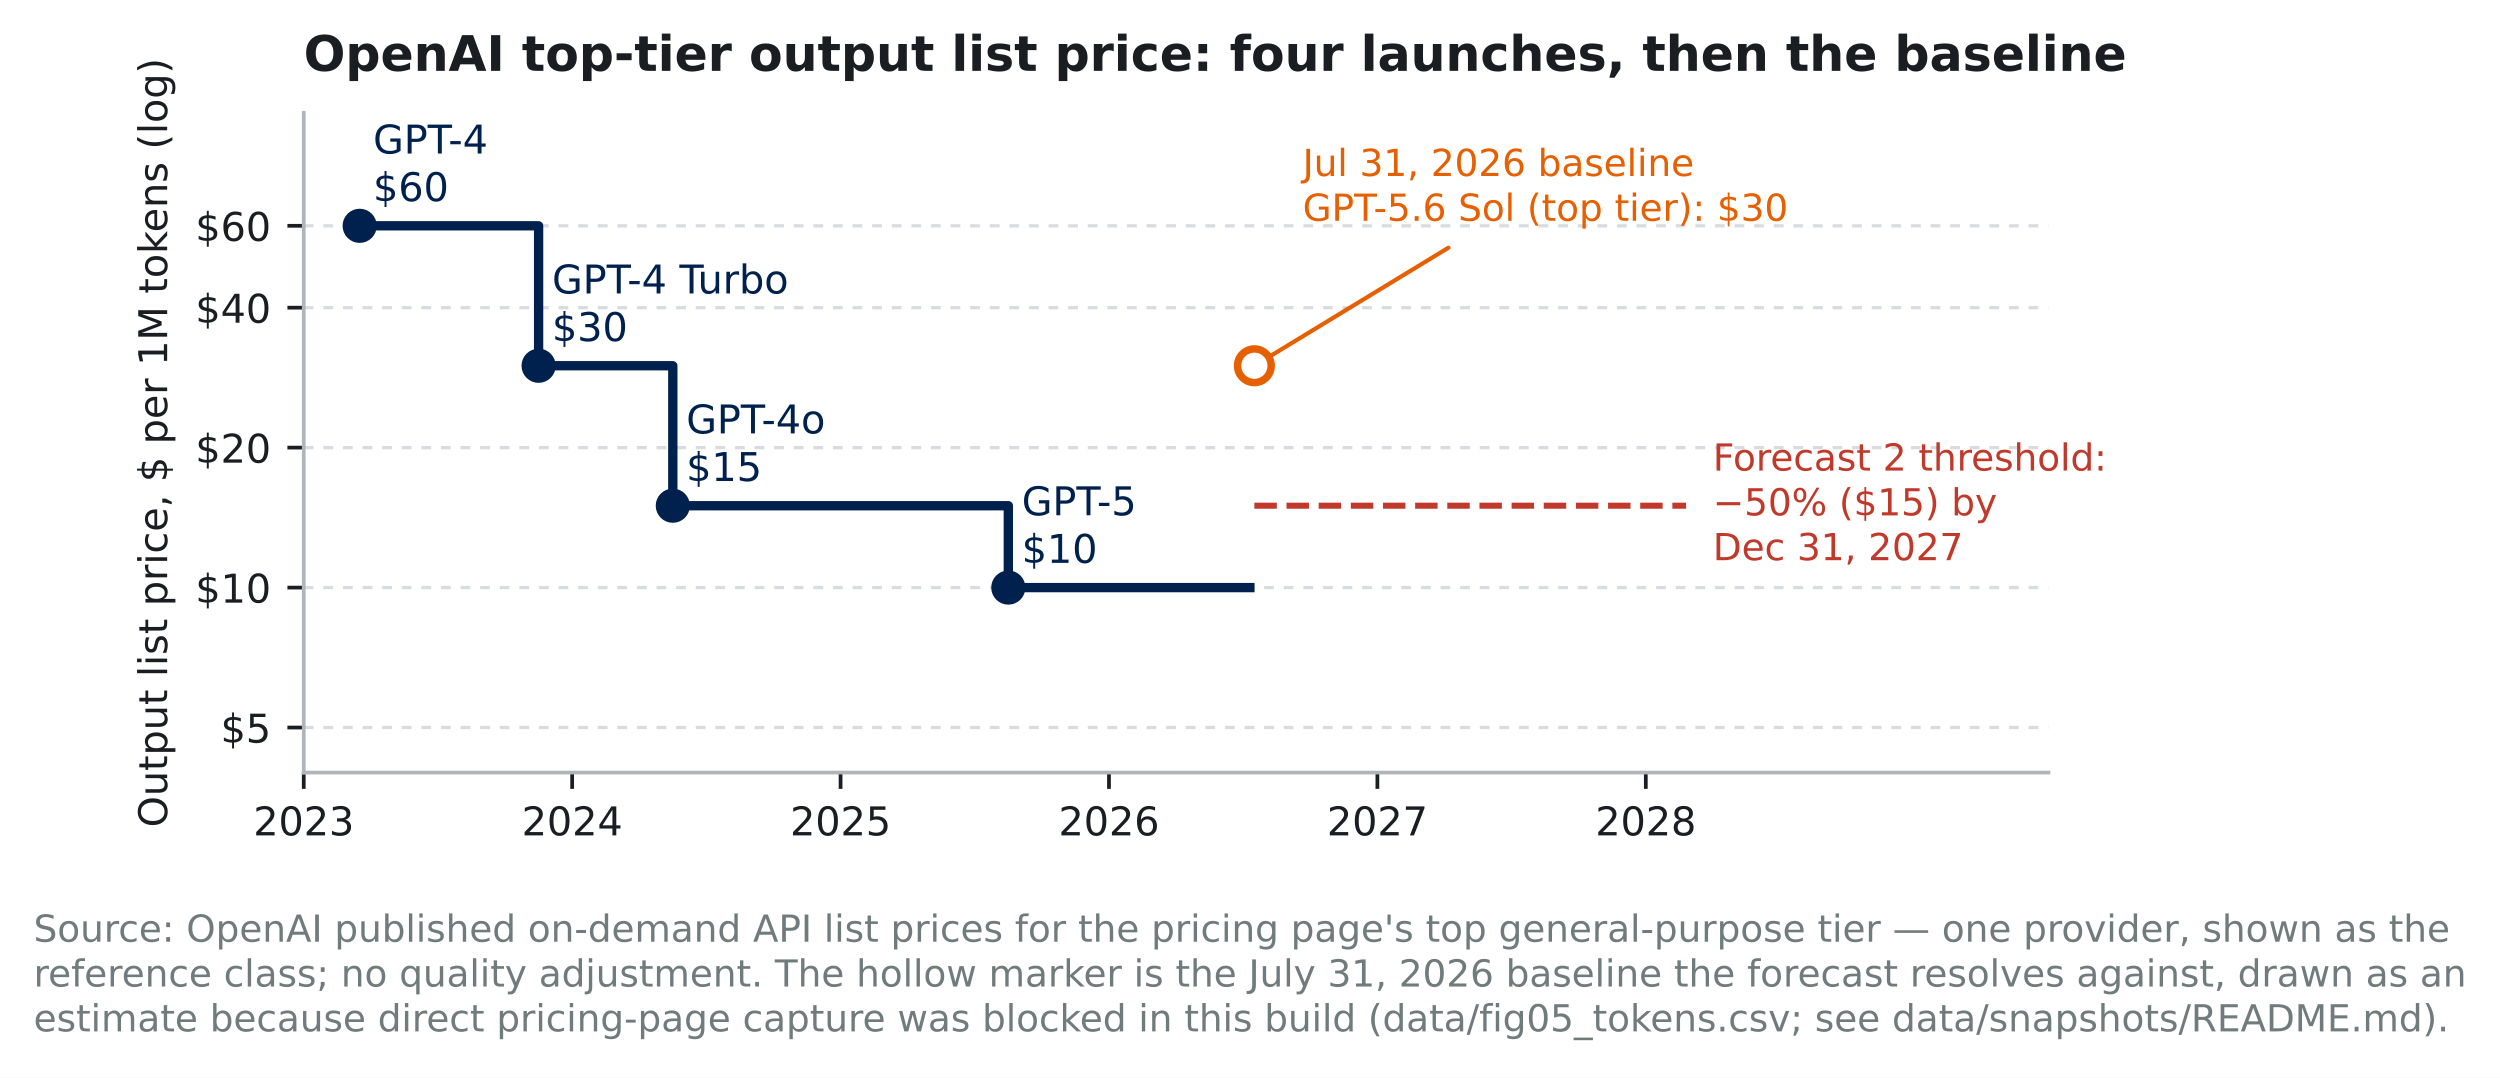
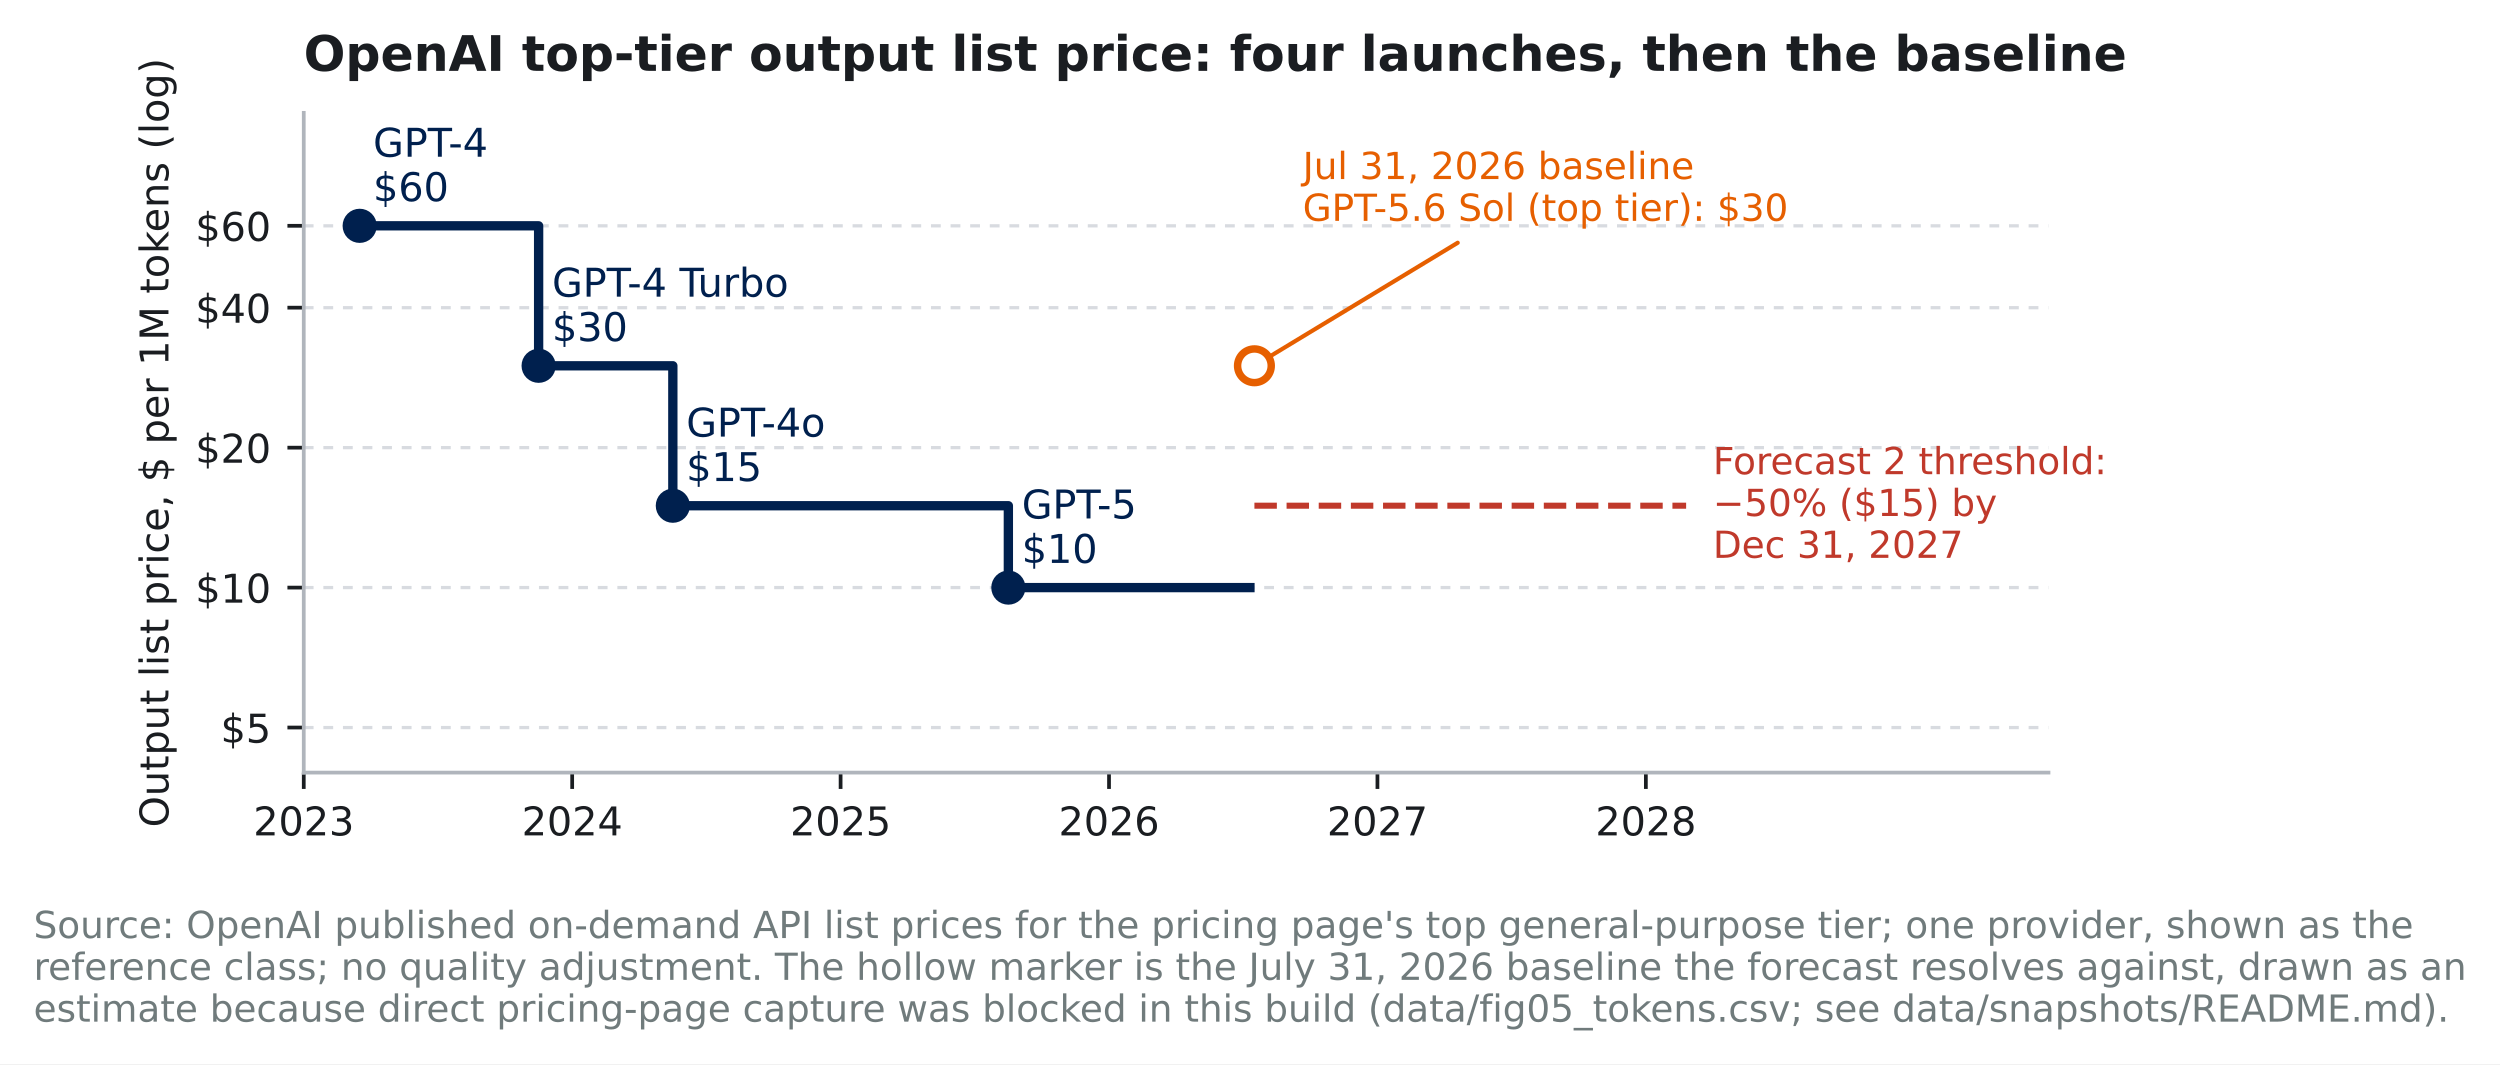
- <svg xmlns="http://www.w3.org/2000/svg" xmlns:xlink="http://www.w3.org/1999/xlink" width="535.716pt" height="230.933pt" viewBox="0 0 535.716 230.933" version="1.1">
+ <svg xmlns="http://www.w3.org/2000/svg" xmlns:xlink="http://www.w3.org/1999/xlink" width="535.696pt" height="228.008pt" viewBox="0 0 535.696 228.008" version="1.1">
  <defs>
    <style type="text/css">*{stroke-linejoin: round; stroke-linecap: butt}</style>
  </defs>
  <g id="figure_1">
    <g id="patch_1">
-       <path d="M 0 230.933  L 535.716 230.933  L 535.716 0  L 0 0  z " style="fill: #ffffff" />
+       <path d="M 0 228.008  L 535.696 228.008  L 535.696 0  L 0 0  z " style="fill: #ffffff" />
    </g>
    <g id="axes_1">
      <g id="patch_2">
        <path d="M 65.088 165.55  L 438.948 165.55  L 438.948 24.178  L 65.088 24.178  z " style="fill: #ffffff" />
      </g>
      <g id="matplotlib.axis_1">
        <g id="xtick_1">
          <g id="line2d_1">
            <defs>
-               <path id="mba8f213e72" d="M 0 0  L 0 3.5  " style="stroke: #1a1d21; stroke-width: 0.8" />
+               <path id="m50891ccbd5" d="M 0 0  L 0 3.5  " style="stroke: #1a1d21; stroke-width: 0.8" />
            </defs>
            <g>
-               <use xlink:href="#mba8f213e72" x="65.088" y="165.55" style="fill: #1a1d21; stroke: #1a1d21; stroke-width: 0.8" />
+               <use xlink:href="#m50891ccbd5" x="65.088" y="165.55" style="fill: #1a1d21; stroke: #1a1d21; stroke-width: 0.8" />
            </g>
          </g>
          <g id="text_1">
-             <text style="font-size: 8.5px; font-family: 'DejaVu Sans'; text-anchor: middle; fill: #1a1d21" x="65.088" y="179.008" transform="rotate(-0 65.088 179.0084)">2023</text>
+             <text style="font-size: 8.5px; font-family: 'DejaVu Sans'; text-anchor: middle; fill: #1a1d21" x="65.088" y="179.009" transform="rotate(-0 65.088 179.009)">2023</text>
          </g>
        </g>
        <g id="xtick_2">
          <g id="line2d_2">
            <g>
-               <use xlink:href="#mba8f213e72" x="122.605" y="165.55" style="fill: #1a1d21; stroke: #1a1d21; stroke-width: 0.8" />
+               <use xlink:href="#m50891ccbd5" x="122.605" y="165.55" style="fill: #1a1d21; stroke: #1a1d21; stroke-width: 0.8" />
            </g>
          </g>
          <g id="text_2">
-             <text style="font-size: 8.5px; font-family: 'DejaVu Sans'; text-anchor: middle; fill: #1a1d21" x="122.605" y="179.008" transform="rotate(-0 122.6049 179.0084)">2024</text>
+             <text style="font-size: 8.5px; font-family: 'DejaVu Sans'; text-anchor: middle; fill: #1a1d21" x="122.605" y="179.009" transform="rotate(-0 122.6049 179.009)">2024</text>
          </g>
        </g>
        <g id="xtick_3">
          <g id="line2d_3">
            <g>
-               <use xlink:href="#mba8f213e72" x="180.122" y="165.55" style="fill: #1a1d21; stroke: #1a1d21; stroke-width: 0.8" />
+               <use xlink:href="#m50891ccbd5" x="180.122" y="165.55" style="fill: #1a1d21; stroke: #1a1d21; stroke-width: 0.8" />
            </g>
          </g>
          <g id="text_3">
-             <text style="font-size: 8.5px; font-family: 'DejaVu Sans'; text-anchor: middle; fill: #1a1d21" x="180.122" y="179.008" transform="rotate(-0 180.1218 179.0084)">2025</text>
+             <text style="font-size: 8.5px; font-family: 'DejaVu Sans'; text-anchor: middle; fill: #1a1d21" x="180.122" y="179.009" transform="rotate(-0 180.1218 179.009)">2025</text>
          </g>
        </g>
        <g id="xtick_4">
          <g id="line2d_4">
            <g>
-               <use xlink:href="#mba8f213e72" x="237.639" y="165.55" style="fill: #1a1d21; stroke: #1a1d21; stroke-width: 0.8" />
+               <use xlink:href="#m50891ccbd5" x="237.639" y="165.55" style="fill: #1a1d21; stroke: #1a1d21; stroke-width: 0.8" />
            </g>
          </g>
          <g id="text_4">
-             <text style="font-size: 8.5px; font-family: 'DejaVu Sans'; text-anchor: middle; fill: #1a1d21" x="237.639" y="179.008" transform="rotate(-0 237.6388 179.0084)">2026</text>
+             <text style="font-size: 8.5px; font-family: 'DejaVu Sans'; text-anchor: middle; fill: #1a1d21" x="237.639" y="179.009" transform="rotate(-0 237.6388 179.009)">2026</text>
          </g>
        </g>
        <g id="xtick_5">
          <g id="line2d_5">
            <g>
-               <use xlink:href="#mba8f213e72" x="295.156" y="165.55" style="fill: #1a1d21; stroke: #1a1d21; stroke-width: 0.8" />
+               <use xlink:href="#m50891ccbd5" x="295.156" y="165.55" style="fill: #1a1d21; stroke: #1a1d21; stroke-width: 0.8" />
            </g>
          </g>
          <g id="text_5">
-             <text style="font-size: 8.5px; font-family: 'DejaVu Sans'; text-anchor: middle; fill: #1a1d21" x="295.156" y="179.008" transform="rotate(-0 295.1557 179.0084)">2027</text>
+             <text style="font-size: 8.5px; font-family: 'DejaVu Sans'; text-anchor: middle; fill: #1a1d21" x="295.156" y="179.009" transform="rotate(-0 295.1557 179.009)">2027</text>
          </g>
        </g>
        <g id="xtick_6">
          <g id="line2d_6">
            <g>
-               <use xlink:href="#mba8f213e72" x="352.673" y="165.55" style="fill: #1a1d21; stroke: #1a1d21; stroke-width: 0.8" />
+               <use xlink:href="#m50891ccbd5" x="352.673" y="165.55" style="fill: #1a1d21; stroke: #1a1d21; stroke-width: 0.8" />
            </g>
          </g>
          <g id="text_6">
-             <text style="font-size: 8.5px; font-family: 'DejaVu Sans'; text-anchor: middle; fill: #1a1d21" x="352.673" y="179.008" transform="rotate(-0 352.6726 179.0084)">2028</text>
+             <text style="font-size: 8.5px; font-family: 'DejaVu Sans'; text-anchor: middle; fill: #1a1d21" x="352.673" y="179.009" transform="rotate(-0 352.6726 179.009)">2028</text>
          </g>
        </g>
      </g>
      <g id="matplotlib.axis_2">
        <g id="ytick_1">
          <g id="line2d_7">
-             <path d="M 65.088 155.896  L 438.948 155.896  " clip-path="url(#p4873ddde6d)" style="fill: none; stroke-dasharray: 2.1,2.1; stroke-dashoffset: 0; stroke: #d8dbe0; stroke-width: 0.7" />
+             <path d="M 65.088 155.896  L 438.948 155.896  " clip-path="url(#pbfbc0b6967)" style="fill: none; stroke-dasharray: 2.1,2.1; stroke-dashoffset: 0; stroke: #d8dbe0; stroke-width: 0.7" />
          </g>
          <g id="line2d_8">
            <defs>
-               <path id="ma49e8c2763" d="M 0 0  L -3.5 0  " style="stroke: #1a1d21; stroke-width: 0.8" />
+               <path id="mf3568253df" d="M 0 0  L -3.5 0  " style="stroke: #1a1d21; stroke-width: 0.8" />
            </defs>
            <g>
-               <use xlink:href="#ma49e8c2763" x="65.088" y="155.896" style="fill: #1a1d21; stroke: #1a1d21; stroke-width: 0.8" />
+               <use xlink:href="#mf3568253df" x="65.088" y="155.896" style="fill: #1a1d21; stroke: #1a1d21; stroke-width: 0.8" />
            </g>
          </g>
          <g id="text_7">
            <text style="font-size: 8.5px; font-family: 'DejaVu Sans'; text-anchor: end; fill: #1a1d21" x="58.088" y="159.126" transform="rotate(-0 58.088 159.1256)">$5</text>
          </g>
        </g>
        <g id="ytick_2">
          <g id="line2d_9">
-             <path d="M 65.088 125.908  L 438.948 125.908  " clip-path="url(#p4873ddde6d)" style="fill: none; stroke-dasharray: 2.1,2.1; stroke-dashoffset: 0; stroke: #d8dbe0; stroke-width: 0.7" />
+             <path d="M 65.088 125.908  L 438.948 125.908  " clip-path="url(#pbfbc0b6967)" style="fill: none; stroke-dasharray: 2.1,2.1; stroke-dashoffset: 0; stroke: #d8dbe0; stroke-width: 0.7" />
          </g>
          <g id="line2d_10">
            <g>
-               <use xlink:href="#ma49e8c2763" x="65.088" y="125.908" style="fill: #1a1d21; stroke: #1a1d21; stroke-width: 0.8" />
+               <use xlink:href="#mf3568253df" x="65.088" y="125.908" style="fill: #1a1d21; stroke: #1a1d21; stroke-width: 0.8" />
            </g>
          </g>
          <g id="text_8">
            <text style="font-size: 8.5px; font-family: 'DejaVu Sans'; text-anchor: end; fill: #1a1d21" x="58.088" y="129.137" transform="rotate(-0 58.088 129.1374)">$10</text>
          </g>
        </g>
        <g id="ytick_3">
          <g id="line2d_11">
-             <path d="M 65.088 95.92  L 438.948 95.92  " clip-path="url(#p4873ddde6d)" style="fill: none; stroke-dasharray: 2.1,2.1; stroke-dashoffset: 0; stroke: #d8dbe0; stroke-width: 0.7" />
+             <path d="M 65.088 95.92  L 438.948 95.92  " clip-path="url(#pbfbc0b6967)" style="fill: none; stroke-dasharray: 2.1,2.1; stroke-dashoffset: 0; stroke: #d8dbe0; stroke-width: 0.7" />
          </g>
          <g id="line2d_12">
            <g>
-               <use xlink:href="#ma49e8c2763" x="65.088" y="95.92" style="fill: #1a1d21; stroke: #1a1d21; stroke-width: 0.8" />
+               <use xlink:href="#mf3568253df" x="65.088" y="95.92" style="fill: #1a1d21; stroke: #1a1d21; stroke-width: 0.8" />
            </g>
          </g>
          <g id="text_9">
            <text style="font-size: 8.5px; font-family: 'DejaVu Sans'; text-anchor: end; fill: #1a1d21" x="58.088" y="99.149" transform="rotate(-0 58.088 99.14912)">$20</text>
          </g>
        </g>
        <g id="ytick_4">
          <g id="line2d_13">
-             <path d="M 65.088 65.932  L 438.948 65.932  " clip-path="url(#p4873ddde6d)" style="fill: none; stroke-dasharray: 2.1,2.1; stroke-dashoffset: 0; stroke: #d8dbe0; stroke-width: 0.7" />
+             <path d="M 65.088 65.932  L 438.948 65.932  " clip-path="url(#pbfbc0b6967)" style="fill: none; stroke-dasharray: 2.1,2.1; stroke-dashoffset: 0; stroke: #d8dbe0; stroke-width: 0.7" />
          </g>
          <g id="line2d_14">
            <g>
-               <use xlink:href="#ma49e8c2763" x="65.088" y="65.932" style="fill: #1a1d21; stroke: #1a1d21; stroke-width: 0.8" />
+               <use xlink:href="#mf3568253df" x="65.088" y="65.932" style="fill: #1a1d21; stroke: #1a1d21; stroke-width: 0.8" />
            </g>
          </g>
          <g id="text_10">
            <text style="font-size: 8.5px; font-family: 'DejaVu Sans'; text-anchor: end; fill: #1a1d21" x="58.088" y="69.161" transform="rotate(-0 58.088 69.16087)">$40</text>
          </g>
        </g>
        <g id="ytick_5">
          <g id="line2d_15">
-             <path d="M 65.088 48.39  L 438.948 48.39  " clip-path="url(#p4873ddde6d)" style="fill: none; stroke-dasharray: 2.1,2.1; stroke-dashoffset: 0; stroke: #d8dbe0; stroke-width: 0.7" />
+             <path d="M 65.088 48.39  L 438.948 48.39  " clip-path="url(#pbfbc0b6967)" style="fill: none; stroke-dasharray: 2.1,2.1; stroke-dashoffset: 0; stroke: #d8dbe0; stroke-width: 0.7" />
          </g>
          <g id="line2d_16">
            <g>
-               <use xlink:href="#ma49e8c2763" x="65.088" y="48.39" style="fill: #1a1d21; stroke: #1a1d21; stroke-width: 0.8" />
+               <use xlink:href="#mf3568253df" x="65.088" y="48.39" style="fill: #1a1d21; stroke: #1a1d21; stroke-width: 0.8" />
            </g>
          </g>
          <g id="text_11">
            <text style="font-size: 8.5px; font-family: 'DejaVu Sans'; text-anchor: end; fill: #1a1d21" x="58.088" y="51.619" transform="rotate(-0 58.088 51.61886)">$60</text>
          </g>
        </g>
        <g id="text_12">
-           <text style="font-size: 8.5px; font-family: 'DejaVu Sans'; text-anchor: middle; fill: #1a1d21" x="35.822" y="94.864" transform="rotate(-90 35.82163 94.86436)">Output list price, $ per 1M tokens (log)</text>
+           <text style="font-size: 8.5px; font-family: 'DejaVu Sans'; text-anchor: middle; fill: #1a1d21" x="36.096" y="94.864" transform="rotate(-90 36.09589 94.86436)">Output list price, $ per 1M tokens (log)</text>
        </g>
      </g>
      <g id="line2d_17">
-         <path d="M 268.794 108.366  L 361.3 108.366  " clip-path="url(#p4873ddde6d)" style="fill: none; stroke-dasharray: 4.81,2.08; stroke-dashoffset: 0; stroke: #c0392b; stroke-width: 1.3" />
+         <path d="M 268.794 108.366  L 361.3 108.366  " clip-path="url(#pbfbc0b6967)" style="fill: none; stroke-dasharray: 4.81,2.08; stroke-dashoffset: 0; stroke: #c0392b; stroke-width: 1.3" />
      </g>
      <g id="patch_3">
        <path d="M 65.088 165.55  L 65.088 24.178  " style="fill: none; stroke: #b0b5bc; stroke-width: 0.8; stroke-linejoin: miter; stroke-linecap: square" />
      </g>
      <g id="patch_4">
        <path d="M 65.088 165.55  L 438.948 165.55  " style="fill: none; stroke: #b0b5bc; stroke-width: 0.8; stroke-linejoin: miter; stroke-linecap: square" />
      </g>
      <g id="line2d_18">
-         <path d="M 77.071 48.39  L 115.415 48.39  L 115.415 78.378  L 144.174 78.378  L 144.174 108.366  L 216.07 108.366  L 216.07 125.908  L 267.835 125.908  L 267.835 125.908  " clip-path="url(#p4873ddde6d)" style="fill: none; stroke: #00204e; stroke-width: 2; stroke-linecap: square" />
+         <path d="M 77.071 48.39  L 115.415 48.39  L 115.415 78.378  L 144.174 78.378  L 144.174 108.366  L 216.07 108.366  L 216.07 125.908  L 267.835 125.908  L 267.835 125.908  " clip-path="url(#pbfbc0b6967)" style="fill: none; stroke: #00204e; stroke-width: 2; stroke-linecap: square" />
      </g>
      <g id="text_13">
-         <text style="font-size: 8.5px; font-family: 'DejaVu Sans'; fill: #00204e" transform="translate(79.94654 32.89959)">GPT-4</text>
+         <text style="font-size: 8.5px; font-family: 'DejaVu Sans'; fill: #00204e" transform="translate(79.94654 33.58377)">GPT-4</text>
        <text style="font-size: 8.5px; font-family: 'DejaVu Sans'; fill: #00204e" transform="translate(79.94654 43.10191)">$60</text>
      </g>
      <g id="text_14">
-         <text style="font-size: 8.5px; font-family: 'DejaVu Sans'; fill: #00204e" transform="translate(118.2912 62.88784)">GPT-4 Turbo</text>
+         <text style="font-size: 8.5px; font-family: 'DejaVu Sans'; fill: #00204e" transform="translate(118.2912 63.57203)">GPT-4 Turbo</text>
        <text style="font-size: 8.5px; font-family: 'DejaVu Sans'; fill: #00204e" transform="translate(118.2912 73.09017)">$30</text>
      </g>
      <g id="text_15">
-         <text style="font-size: 8.5px; font-family: 'DejaVu Sans'; fill: #00204e" transform="translate(147.0496 92.8761)">GPT-4o</text>
+         <text style="font-size: 8.5px; font-family: 'DejaVu Sans'; fill: #00204e" transform="translate(147.0496 93.56028)">GPT-4o</text>
        <text style="font-size: 8.5px; font-family: 'DejaVu Sans'; fill: #00204e" transform="translate(147.0496 103.0784)">$15</text>
      </g>
      <g id="text_16">
-         <text style="font-size: 8.5px; font-family: 'DejaVu Sans'; fill: #00204e" transform="translate(218.9458 110.4181)">GPT-5</text>
+         <text style="font-size: 8.5px; font-family: 'DejaVu Sans'; fill: #00204e" transform="translate(218.9458 111.1023)">GPT-5</text>
        <text style="font-size: 8.5px; font-family: 'DejaVu Sans'; fill: #00204e" transform="translate(218.9458 120.6204)">$10</text>
      </g>
      <g id="patch_5">
-         <path d="M 310.38 53.084  Q 290.441 65.212 270.502 77.339  " style="fill: none; stroke: #e65f00; stroke-width: 0.9; stroke-linecap: round" />
+         <path d="M 312.352 52.02  Q 291.428 64.682 270.503 77.343  " style="fill: none; stroke: #e65f00; stroke-width: 0.9; stroke-linecap: round" />
      </g>
      <g id="text_17">
-         <text style="font-size: 8px; font-family: 'DejaVu Sans'; fill: #e65f00" transform="translate(279.1468 37.71904)">Jul 31, 2026 baseline</text>
+         <text style="font-size: 8px; font-family: 'DejaVu Sans'; fill: #e65f00" transform="translate(279.1468 38.36298)">Jul 31, 2026 baseline</text>
        <text style="font-size: 8px; font-family: 'DejaVu Sans'; fill: #e65f00" transform="translate(279.1468 47.32123)">GPT-5.6 Sol (top tier): $30</text>
      </g>
      <g id="text_18">
-         <text style="font-size: 8px; font-family: 'DejaVu Sans'; fill: #c0392b" transform="translate(367.0518 100.8426)">Forecast 2 threshold:</text>
-         <text style="font-size: 8px; font-family: 'DejaVu Sans'; fill: #c0392b" transform="translate(367.0518 110.4448)">−50% ($15) by</text>
-         <text style="font-size: 8px; font-family: 'DejaVu Sans'; fill: #c0392b" transform="translate(367.0518 120.0463)">Dec 31, 2027</text>
+         <text style="font-size: 8px; font-family: 'DejaVu Sans'; fill: #c0392b" transform="translate(367.0518 101.6153)">Forecast 2 threshold:</text>
+         <text style="font-size: 8px; font-family: 'DejaVu Sans'; fill: #c0392b" transform="translate(367.0518 110.5735)">−50% ($15) by</text>
+         <text style="font-size: 8px; font-family: 'DejaVu Sans'; fill: #c0392b" transform="translate(367.0518 119.5318)">Dec 31, 2027</text>
      </g>
      <g id="text_19">
        <text style="font-weight: 700; font-size: 10.5px; font-family: 'DejaVu Sans'; text-anchor: start; fill: #1a1d21" x="65.088" y="15.178" transform="rotate(-0 65.088 15.17836)">OpenAI top-tier output list price: four launches, then the baseline</text>
      </g>
      <g id="PathCollection_1">
        <defs>
-           <path id="m01b481b11e" d="M 0 3.162  C 0.839 3.162 1.643 2.829 2.236 2.236  C 2.829 1.643 3.162 0.839 3.162 0  C 3.162 -0.839 2.829 -1.643 2.236 -2.236  C 1.643 -2.829 0.839 -3.162 0 -3.162  C -0.839 -3.162 -1.643 -2.829 -2.236 -2.236  C -2.829 -1.643 -3.162 -0.839 -3.162 0  C -3.162 0.839 -2.829 1.643 -2.236 2.236  C -1.643 2.829 -0.839 3.162 0 3.162  z " style="stroke: #00204e" />
+           <path id="mf2c46b8fdb" d="M 0 3.162  C 0.839 3.162 1.643 2.829 2.236 2.236  C 2.829 1.643 3.162 0.839 3.162 0  C 3.162 -0.839 2.829 -1.643 2.236 -2.236  C 1.643 -2.829 0.839 -3.162 0 -3.162  C -0.839 -3.162 -1.643 -2.829 -2.236 -2.236  C -2.829 -1.643 -3.162 -0.839 -3.162 0  C -3.162 0.839 -2.829 1.643 -2.236 2.236  C -1.643 2.829 -0.839 3.162 0 3.162  z " style="stroke: #00204e" />
        </defs>
-         <g clip-path="url(#p4873ddde6d)">
-           <use xlink:href="#m01b481b11e" x="77.071" y="48.39" style="fill: #00204e; stroke: #00204e" />
-           <use xlink:href="#m01b481b11e" x="115.415" y="78.378" style="fill: #00204e; stroke: #00204e" />
-           <use xlink:href="#m01b481b11e" x="144.174" y="108.366" style="fill: #00204e; stroke: #00204e" />
-           <use xlink:href="#m01b481b11e" x="216.07" y="125.908" style="fill: #00204e; stroke: #00204e" />
+         <g clip-path="url(#pbfbc0b6967)">
+           <use xlink:href="#mf2c46b8fdb" x="77.071" y="48.39" style="fill: #00204e; stroke: #00204e" />
+           <use xlink:href="#mf2c46b8fdb" x="115.415" y="78.378" style="fill: #00204e; stroke: #00204e" />
+           <use xlink:href="#mf2c46b8fdb" x="144.174" y="108.366" style="fill: #00204e; stroke: #00204e" />
+           <use xlink:href="#mf2c46b8fdb" x="216.07" y="125.908" style="fill: #00204e; stroke: #00204e" />
        </g>
      </g>
      <g id="PathCollection_2">
        <defs>
-           <path id="me24ce3772f" d="M 0 3.606  C 0.956 3.606 1.873 3.226 2.55 2.55  C 3.226 1.873 3.606 0.956 3.606 0  C 3.606 -0.956 3.226 -1.873 2.55 -2.55  C 1.873 -3.226 0.956 -3.606 0 -3.606  C -0.956 -3.606 -1.873 -3.226 -2.55 -2.55  C -3.226 -1.873 -3.606 -0.956 -3.606 0  C -3.606 0.956 -3.226 1.873 -2.55 2.55  C -1.873 3.226 -0.956 3.606 0 3.606  z " style="stroke: #e65f00; stroke-width: 1.6" />
+           <path id="m2e8fabd92c" d="M 0 3.606  C 0.956 3.606 1.873 3.226 2.55 2.55  C 3.226 1.873 3.606 0.956 3.606 0  C 3.606 -0.956 3.226 -1.873 2.55 -2.55  C 1.873 -3.226 0.956 -3.606 0 -3.606  C -0.956 -3.606 -1.873 -3.226 -2.55 -2.55  C -3.226 -1.873 -3.606 -0.956 -3.606 0  C -3.606 0.956 -3.226 1.873 -2.55 2.55  C -1.873 3.226 -0.956 3.606 0 3.606  z " style="stroke: #e65f00; stroke-width: 1.6" />
        </defs>
-         <g clip-path="url(#p4873ddde6d)">
-           <use xlink:href="#me24ce3772f" x="268.794" y="78.378" style="fill: #ffffff; stroke: #e65f00; stroke-width: 1.6" />
+         <g clip-path="url(#pbfbc0b6967)">
+           <use xlink:href="#m2e8fabd92c" x="268.794" y="78.378" style="fill: #ffffff; stroke: #e65f00; stroke-width: 1.6" />
        </g>
      </g>
    </g>
    <g id="text_20">
-       <text style="font-size: 8px; font-family: 'DejaVu Sans'; fill: #707b7c" transform="translate(7.2 201.8059)">Source: OpenAI published on-demand API list prices for the pricing page's top general-purpose tier — one provider, shown as the</text>
-       <text style="font-size: 8px; font-family: 'DejaVu Sans'; fill: #707b7c" transform="translate(7.2 211.4081)">reference class; no quality adjustment. The hollow marker is the July 31, 2026 baseline the forecast resolves against, drawn as an</text>
-       <text style="font-size: 8px; font-family: 'DejaVu Sans'; fill: #707b7c" transform="translate(7.2 221.0103)">estimate because direct pricing-page capture was blocked in this build (data/fig05_tokens.csv; see data/snapshots/README.md).</text>
+       <text style="font-size: 8px; font-family: 'DejaVu Sans'; fill: #707b7c" transform="translate(7.2 201.0051)">Source: OpenAI published on-demand API list prices for the pricing page's top general-purpose tier; one provider, shown as the</text>
+       <text style="font-size: 8px; font-family: 'DejaVu Sans'; fill: #707b7c" transform="translate(7.2 209.9634)">reference class; no quality adjustment. The hollow marker is the July 31, 2026 baseline the forecast resolves against, drawn as an</text>
+       <text style="font-size: 8px; font-family: 'DejaVu Sans'; fill: #707b7c" transform="translate(7.2 218.9216)">estimate because direct pricing-page capture was blocked in this build (data/fig05_tokens.csv; see data/snapshots/README.md).</text>
    </g>
  </g>
  <defs>
-     <clipPath id="p4873ddde6d">
+     <clipPath id="pbfbc0b6967">
      <rect x="65.088" y="24.178" width="373.86" height="141.372" />
    </clipPath>
  </defs>
</svg>
